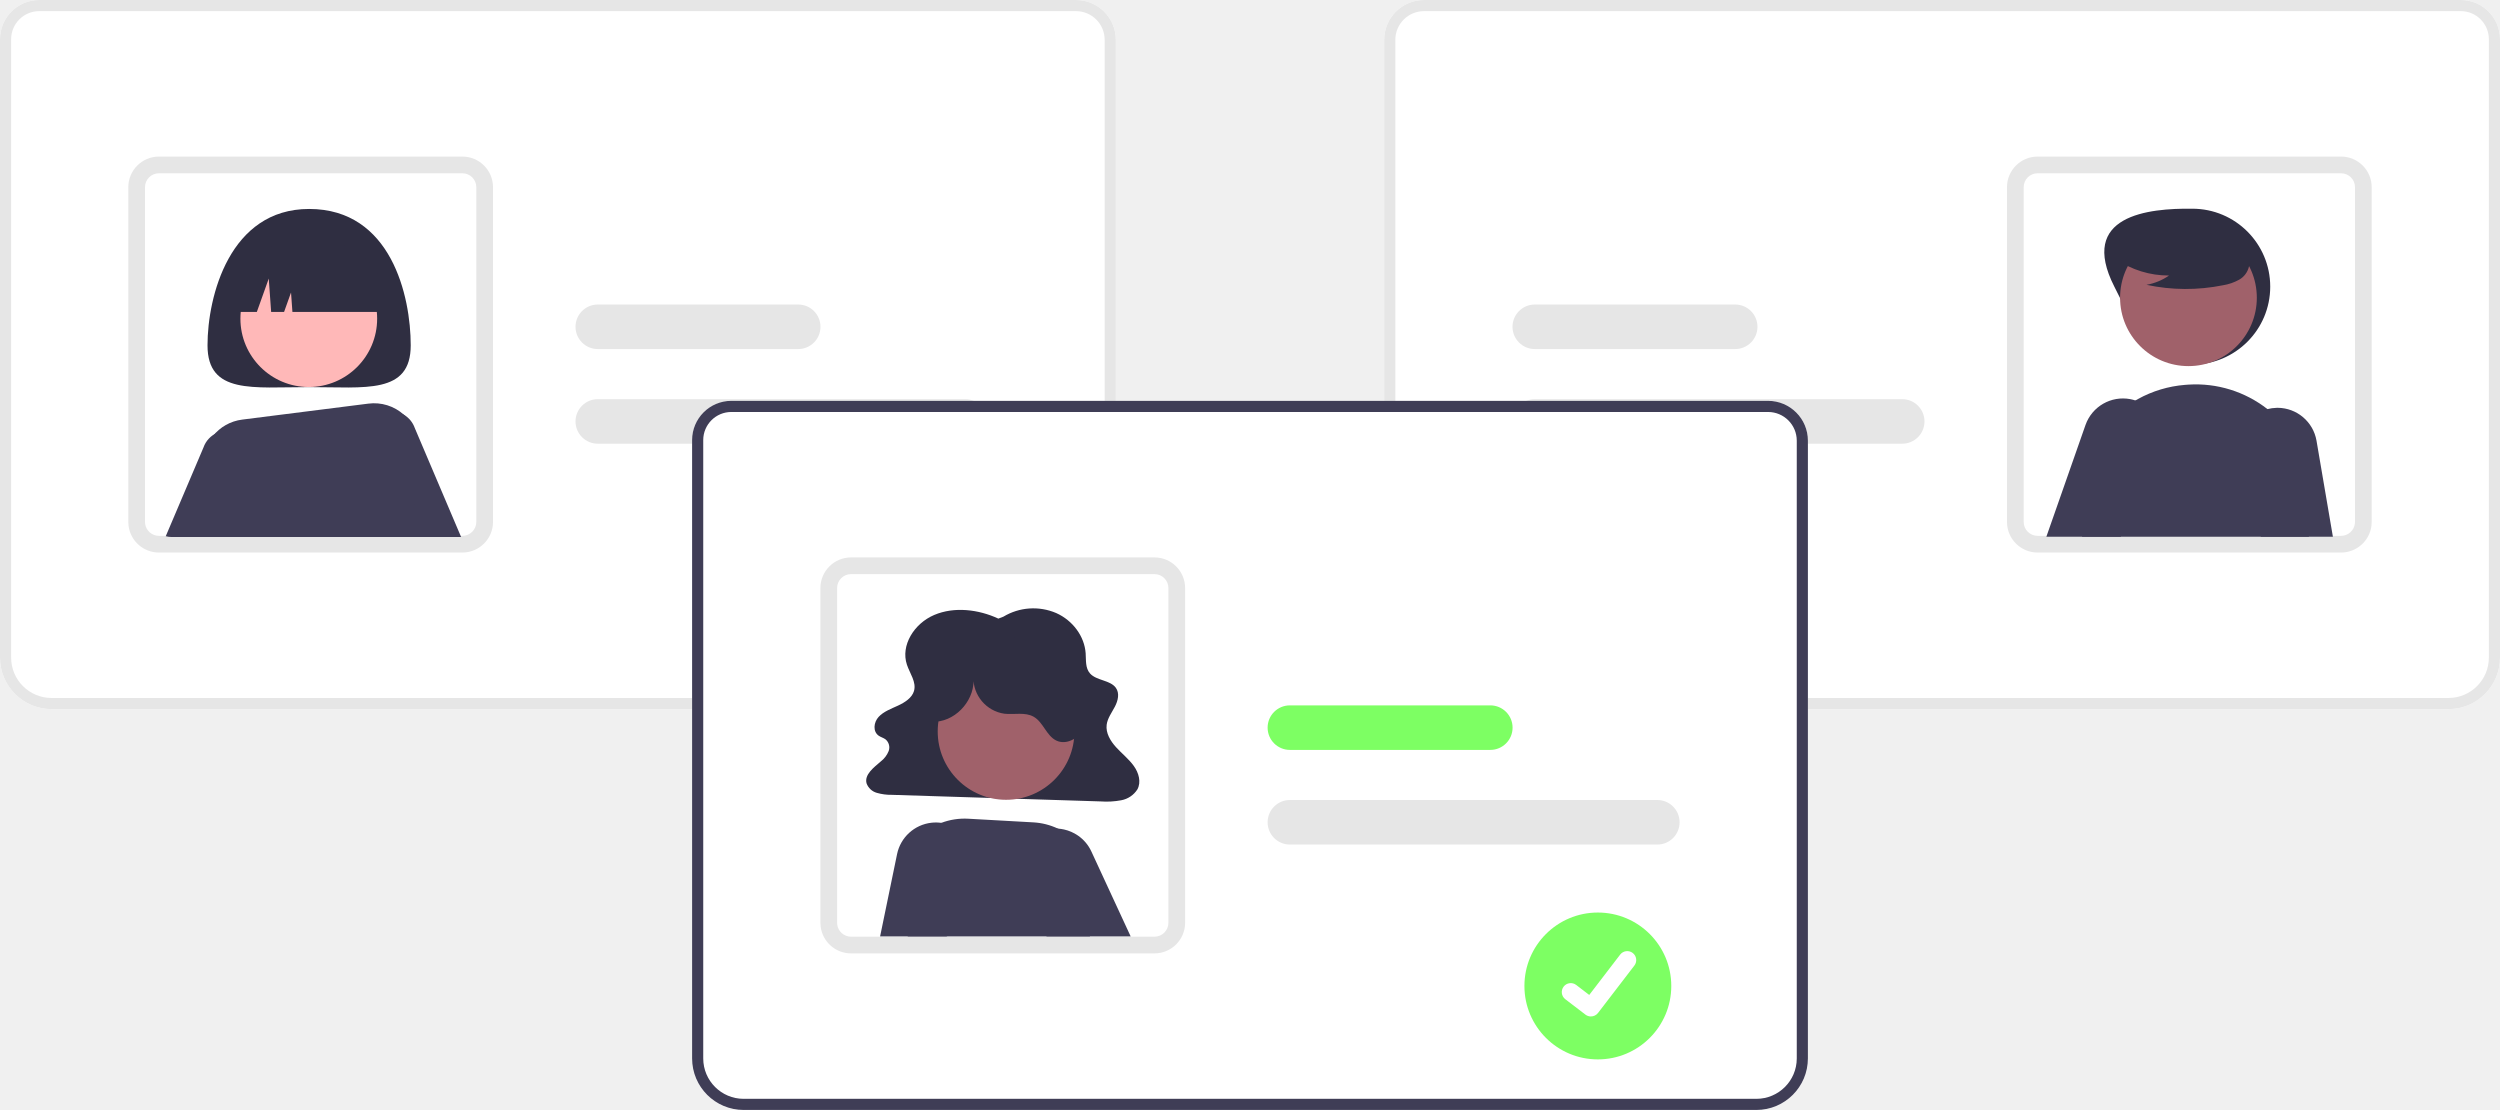
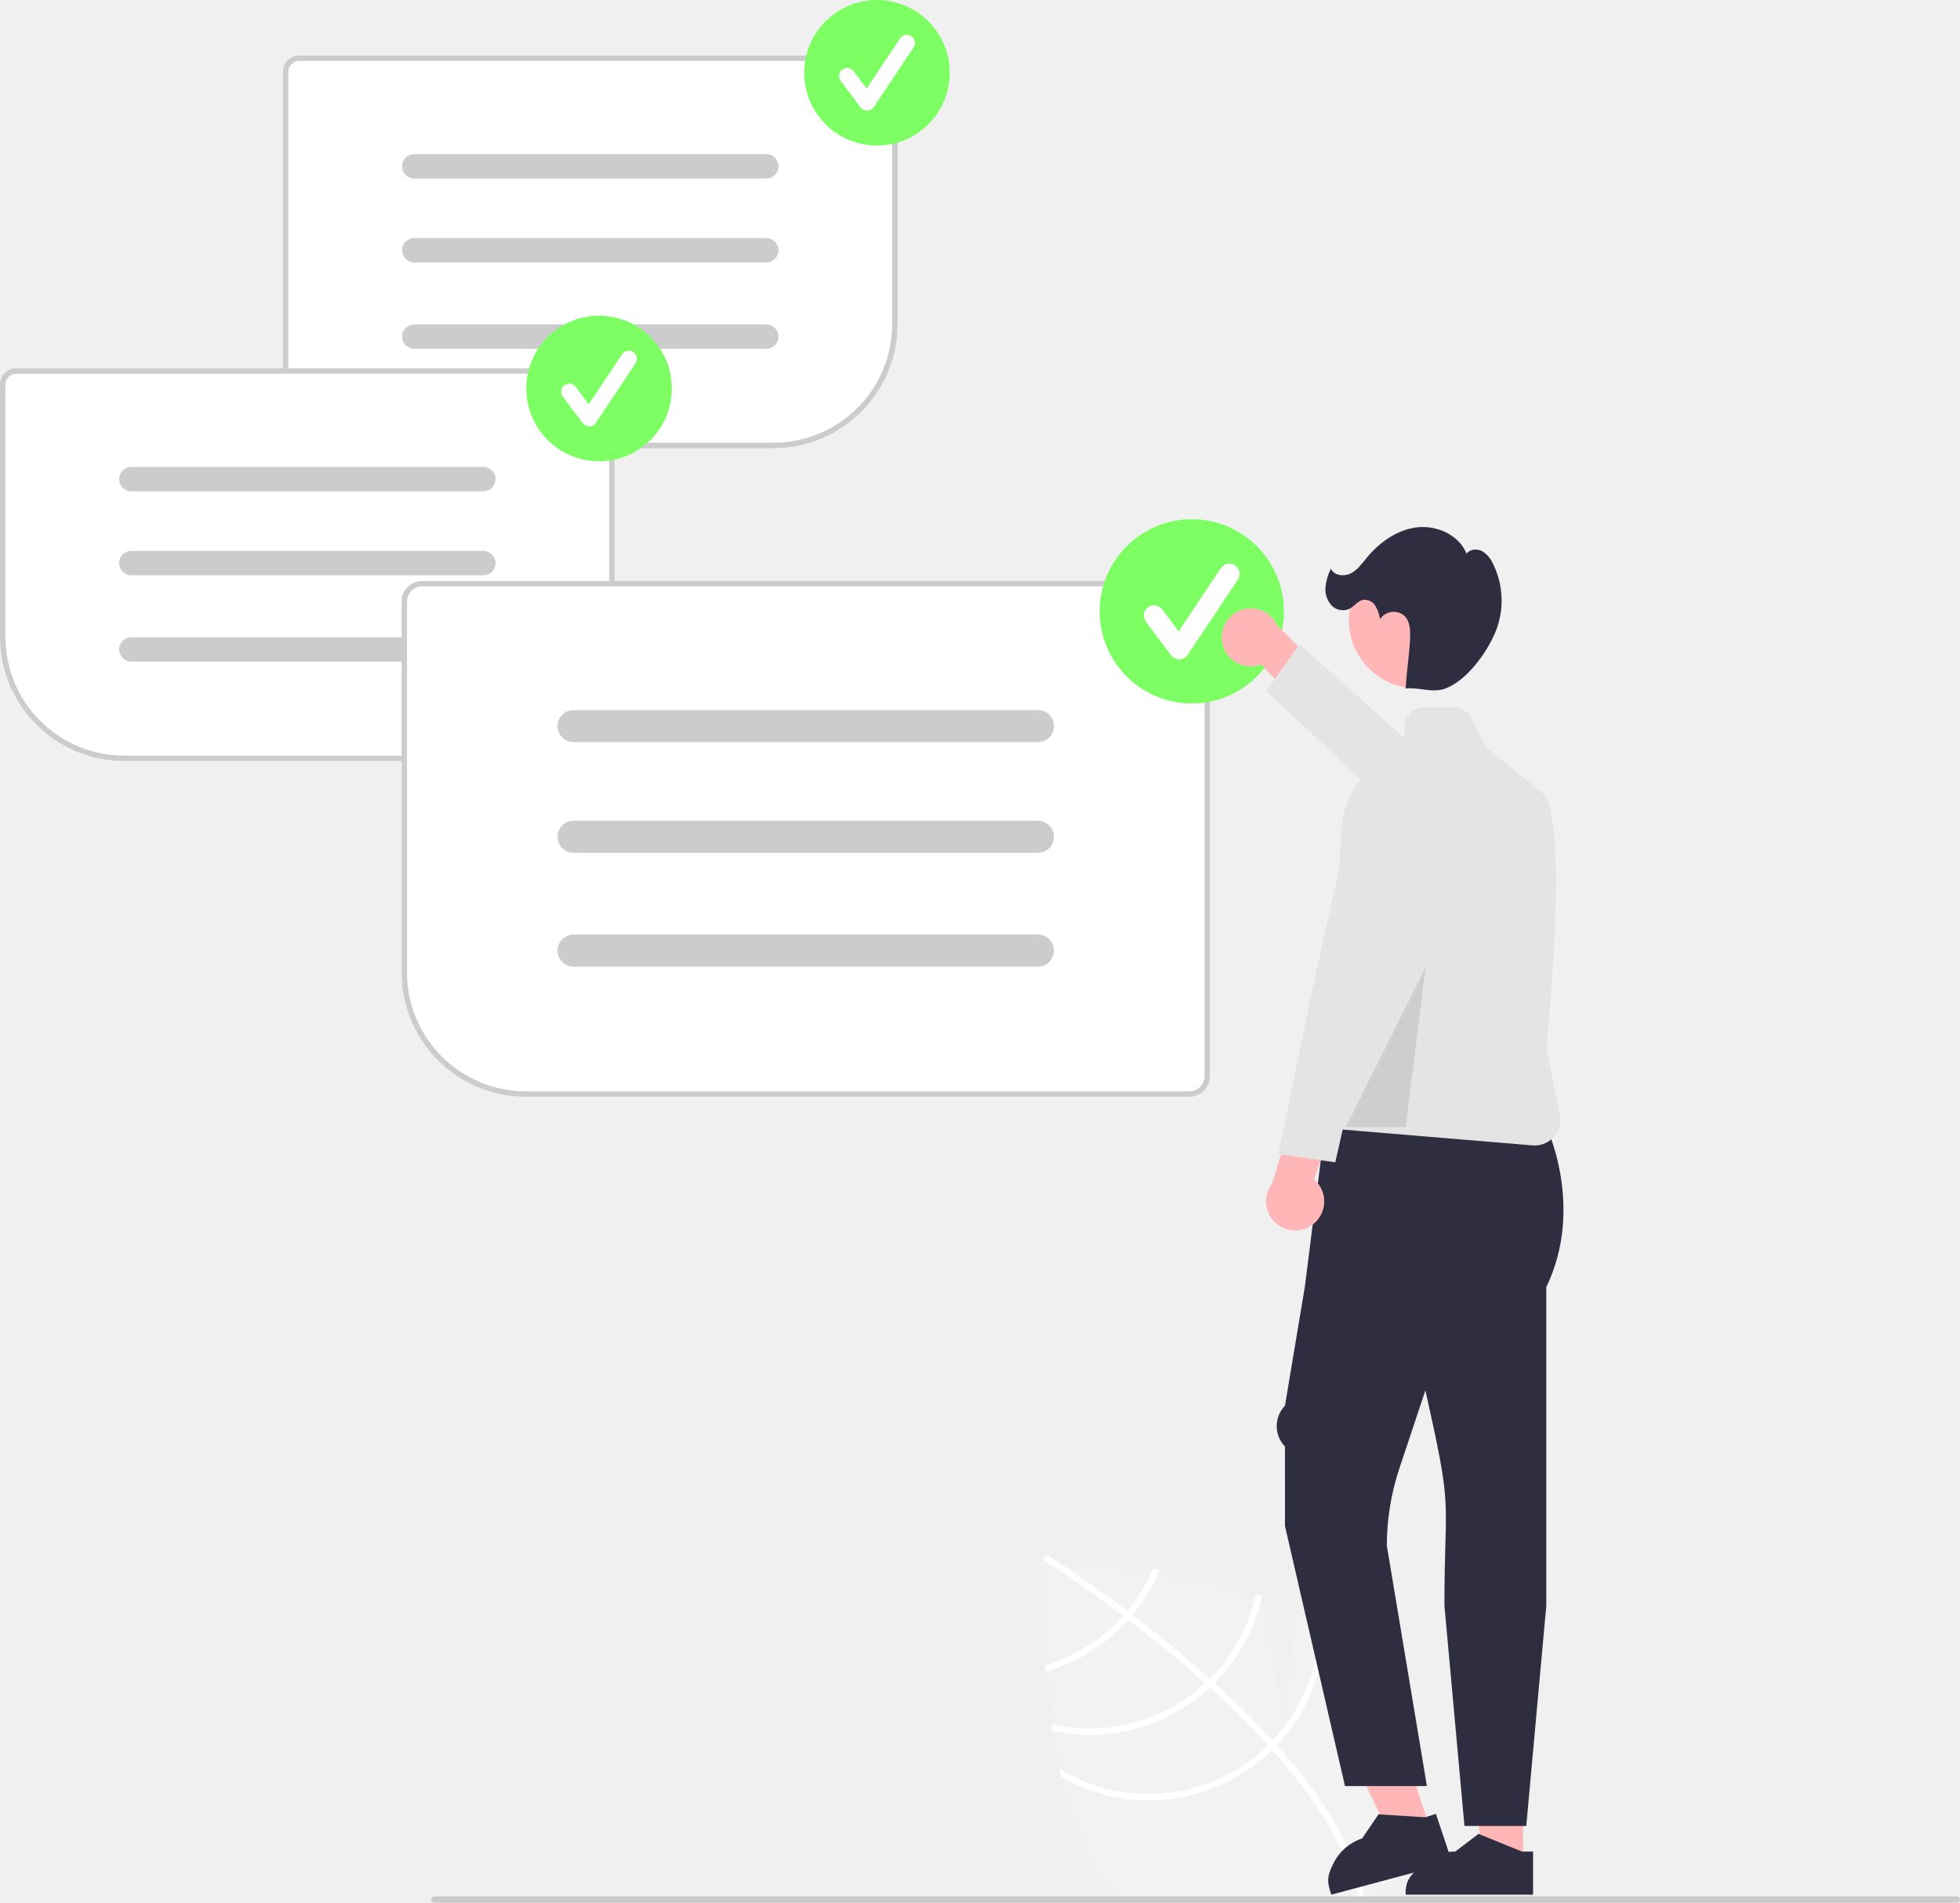
- <svg xmlns="http://www.w3.org/2000/svg" data-name="Layer 1" width="898.098" height="398.742" viewBox="0 0 898.098 398.742">
-   <path d="M533.289,505.371H169.451a18.521,18.521,0,0,1-18.5-18.5V264.717a14.104,14.104,0,0,1,14.088-14.088H537.492a14.313,14.313,0,0,1,14.297,14.297V486.871A18.521,18.521,0,0,1,533.289,505.371Z" transform="translate(-150.9509 -250.6289)" fill="#fff" />
-   <path d="M533.289,505.371H169.451a18.521,18.521,0,0,1-18.5-18.5V264.717a14.104,14.104,0,0,1,14.088-14.088H537.492a14.313,14.313,0,0,1,14.297,14.297V486.871A18.521,18.521,0,0,1,533.289,505.371ZM165.039,254.629a10.1,10.1,0,0,0-10.088,10.088v222.154a14.517,14.517,0,0,0,14.5,14.5H533.289a14.517,14.517,0,0,0,14.5-14.5V264.926a10.309,10.309,0,0,0-10.297-10.297Z" transform="translate(-150.9509 -250.6289)" fill="#e6e6e6" />
-   <path d="M317.062,449.125h-109.02a11.018,11.018,0,0,1-10.905-9.563,9.975,9.975,0,0,1-.095-1.437v-120.25a11.012,11.012,0,0,1,11-11h109.02a11.012,11.012,0,0,1,11,11v120.25A11.012,11.012,0,0,1,317.062,449.125Zm-109.02-136.25a5.006,5.006,0,0,0-5,5v120.25a4.261,4.261,0,0,0,.038.615,5.015,5.015,0,0,0,4.962,4.385h109.02a5.006,5.006,0,0,0,5-5v-120.25a5.006,5.006,0,0,0-5-5Z" transform="translate(-150.9509 -250.6289)" fill="#e6e6e6" />
-   <path d="M497.698,410.025h-132a8,8,0,1,1,0-16h132a8,8,0,0,1,0,16Z" transform="translate(-150.9509 -250.6289)" fill="#e6e6e6" />
-   <path d="M437.698,376.025h-72a8,8,0,1,1,0-16h72a8,8,0,0,1,0,16Z" transform="translate(-150.9509 -250.6289)" fill="#e6e6e6" />
-   <path d="M298.499,374.695c0,17.673-16.342,15-36.5,15s-36.5,2.673-36.5-15,7.982-49,36.5-49C291.499,325.695,298.499,357.022,298.499,374.695Z" transform="translate(-150.9509 -250.6289)" fill="#2f2e41" />
-   <path d="M299.975,404.439a9.064,9.064,0,0,0-3.96-4.84,7.867,7.867,0,0,0-1.12-.57,9.054,9.054,0,0,0-11.98,11.47l14.54,33.05H316.605Z" transform="translate(-150.9509 -250.6289)" fill="#3f3d56" />
-   <path d="M236.525,406.239a9.055,9.055,0,0,0-12.49,5.17l-13.54,31.85a7.876,7.876,0,0,0,2.13.29h16.99l11.479-26.08A9.037,9.037,0,0,0,236.525,406.239Z" transform="translate(-150.9509 -250.6289)" fill="#3f3d56" />
-   <circle cx="110.926" cy="114.475" r="24.561" fill="#ffb8b8" />
-   <path d="M296.445,399.989c-.14-.13-.28-.27-.43-.39a15.953,15.953,0,0,0-12.75-3.97l-45.26,5.73a16.062,16.062,0,0,0-14.02,17.44c.62,6.98,1.62,15.79,3.22,24.75h71.5l2.63-30.56A16.035,16.035,0,0,0,296.445,399.989Z" transform="translate(-150.9509 -250.6289)" fill="#3f3d56" />
-   <path d="M233.499,362.695v0h9.714l4.286-12,.857,12h4.643l2.5-7,.5,7h34.5v0a26,26,0,0,0-26-26h-5A26,26,0,0,0,233.499,362.695Z" transform="translate(-150.9509 -250.6289)" fill="#2f2e41" />
-   <path d="M648.211,486.871V264.926a14.313,14.313,0,0,1,14.297-14.297h372.453a14.104,14.104,0,0,1,14.088,14.088v222.154a18.521,18.521,0,0,1-18.5,18.5H666.711A18.521,18.521,0,0,1,648.211,486.871Z" transform="translate(-150.9509 -250.6289)" fill="#fff" />
-   <path d="M648.211,486.871V264.926a14.313,14.313,0,0,1,14.297-14.297h372.453a14.104,14.104,0,0,1,14.088,14.088v222.154a18.521,18.521,0,0,1-18.5,18.5H666.711A18.521,18.521,0,0,1,648.211,486.871Zm14.297-232.242a10.309,10.309,0,0,0-10.297,10.297V486.871a14.517,14.517,0,0,0,14.5,14.5h363.838a14.517,14.517,0,0,0,14.5-14.5V264.717a10.1,10.1,0,0,0-10.088-10.088Z" transform="translate(-150.9509 -250.6289)" fill="#e6e6e6" />
-   <path d="M871.938,438.125v-120.25a11.012,11.012,0,0,1,11-11h109.02a11.012,11.012,0,0,1,11,11v120.25a9.975,9.975,0,0,1-.095,1.437,11.018,11.018,0,0,1-10.905,9.563h-109.02A11.012,11.012,0,0,1,871.938,438.125Zm11-125.25a5.006,5.006,0,0,0-5,5v120.25a5.006,5.006,0,0,0,5,5h109.02a5.015,5.015,0,0,0,4.962-4.385,4.261,4.261,0,0,0,.038-.615v-120.25a5.006,5.006,0,0,0-5-5Z" transform="translate(-150.9509 -250.6289)" fill="#e6e6e6" />
-   <path d="M694.302,402.025a8.009,8.009,0,0,1,8-8h132a8,8,0,1,1,0,16h-132A8.009,8.009,0,0,1,694.302,402.025Z" transform="translate(-150.9509 -250.6289)" fill="#e6e6e6" />
-   <path d="M694.302,368.025a8.009,8.009,0,0,1,8-8h72a8,8,0,1,1,0,16h-72A8.009,8.009,0,0,1,694.302,368.025Z" transform="translate(-150.9509 -250.6289)" fill="#e6e6e6" />
-   <path d="M910.505,353.605c7.011,13.784,12.536,28,28,28a28,28,0,0,0,0-56C922.79,325.408,897.457,327.949,910.505,353.605Z" transform="translate(-150.9509 -250.6289)" fill="#2f2e41" />
-   <circle cx="786.177" cy="106.96" r="24.561" fill="#a0616a" />
-   <path d="M970.66,402.359a42.79,42.79,0,0,0-5.15-4.76,41.725,41.725,0,0,0-28.39-8.8q-.615.03-1.23.09a41.825,41.825,0,0,0-30.16,16.64,42.346,42.346,0,0,0-7.52,34.15c.27,1.25.51,2.51.74,3.77h81.42l.94-6.3A42.094,42.094,0,0,0,970.66,402.359Z" transform="translate(-150.9509 -250.6289)" fill="#3f3d56" />
-   <path d="M983.13,408.929a14.254,14.254,0,0,0-13.93-11.8c-.13,0-.27.01-.4.01a14.347,14.347,0,0,0-3.29.46,14.2,14.2,0,0,0-10.06,17.43l7.69,28.42H989.02Z" transform="translate(-150.9509 -250.6289)" fill="#3f3d56" />
-   <path d="M926.18,401.479a14.175,14.175,0,0,0-4.09-4.88,13.769,13.769,0,0,0-4.02-2.1,13.358,13.358,0,0,0-1.81-.48,14.272,14.272,0,0,0-16.1,9.24l-14.08,40.19H912.8l13.63-29.56A14.091,14.091,0,0,0,926.18,401.479Z" transform="translate(-150.9509 -250.6289)" fill="#3f3d56" />
-   <path d="M911.064,343.708a33.405,33.405,0,0,0,19.091,5.9,20.471,20.471,0,0,1-8.114,3.338,67.359,67.359,0,0,0,27.514.155,17.807,17.807,0,0,0,5.76-1.978,7.289,7.289,0,0,0,3.555-4.755c.604-3.449-2.083-6.582-4.876-8.693A35.967,35.967,0,0,0,923.77,331.635c-3.376.873-6.759,2.347-8.951,5.059s-2.843,6.891-.753,9.684Z" transform="translate(-150.9509 -250.6289)" fill="#2f2e41" />
-   <path d="M781.919,649.371H418.081a18.521,18.521,0,0,1-18.5-18.5V408.717a14.104,14.104,0,0,1,14.088-14.088H786.122a14.313,14.313,0,0,1,14.297,14.297V630.871A18.521,18.521,0,0,1,781.919,649.371Z" transform="translate(-150.9509 -250.6289)" fill="#fff" />
-   <path d="M781.919,649.371H418.081a18.521,18.521,0,0,1-18.5-18.5V408.717a14.104,14.104,0,0,1,14.088-14.088H786.122a14.313,14.313,0,0,1,14.297,14.297V630.871A18.521,18.521,0,0,1,781.919,649.371ZM413.669,398.629a10.1,10.1,0,0,0-10.088,10.088v222.154a14.517,14.517,0,0,0,14.5,14.5H781.919a14.517,14.517,0,0,0,14.5-14.5V408.926a10.309,10.309,0,0,0-10.297-10.297Z" transform="translate(-150.9509 -250.6289)" fill="#3f3d56" />
-   <path d="M565.692,593.125h-109.02a11.018,11.018,0,0,1-10.905-9.563,9.976,9.976,0,0,1-.095-1.437v-120.25a11.012,11.012,0,0,1,11-11h109.02a11.012,11.012,0,0,1,11,11v120.25A11.012,11.012,0,0,1,565.692,593.125Zm-109.02-136.25a5.006,5.006,0,0,0-5,5v120.25a4.262,4.262,0,0,0,.038.615,5.015,5.015,0,0,0,4.962,4.385h109.02a5.006,5.006,0,0,0,5-5v-120.25a5.006,5.006,0,0,0-5-5Z" transform="translate(-150.9509 -250.6289)" fill="#e6e6e6" />
-   <path d="M509.599,472.859c-7.097-3.302-15.81-4.384-23.032-1.316s-12.145,10.932-9.809,17.891c1.059,3.155,3.47,6.258,2.531,9.445-.723,2.453-3.245,4.072-5.723,5.224s-5.187,2.12-6.978,4.062-2.165,5.285.073,6.791c.737.496,1.659.732,2.374,1.254a3.772,3.772,0,0,1,1.164,4.222,8.893,8.893,0,0,1-2.851,3.751c-2.541,2.191-5.898,4.698-5.109,7.809a5.478,5.478,0,0,0,3.697,3.458,18.367,18.367,0,0,0,5.427.716l74.966,2.362a28.423,28.423,0,0,0,7.402-.413,8.762,8.762,0,0,0,5.813-3.905c1.436-2.657.493-5.931-1.28-8.412s-4.282-4.439-6.355-6.717-3.769-5.123-3.404-8.067c.293-2.357,1.847-4.395,2.963-6.537s1.764-4.818.319-6.789c-2.037-2.777-6.927-2.526-9.243-5.113-1.748-1.953-1.41-4.763-1.584-7.281-.418-6.057-4.611-11.776-10.58-14.433a20.831,20.831,0,0,0-18.953,1.291Z" transform="translate(-150.9509 -250.6289)" fill="#2f2e41" />
-   <circle cx="361.422" cy="262.756" r="24.561" fill="#a0616a" />
-   <path d="M544.619,569.665a23.788,23.788,0,0,0-12.68-20.9c-.31-.17-.63-.32-.95-.47a23.619,23.619,0,0,0-8.81-2.24l-23.38-1.31a23.6,23.6,0,0,0-9.7,1.49,22.661,22.661,0,0,0-2.21.96,23.54,23.54,0,0,0-6.12,4.35,23.806,23.806,0,0,0-7.06,17.94l.42,9.91,2.94,7.63h65.37a17.96,17.96,0,0,0,2.1-3.18A15.919,15.919,0,0,0,544.619,569.665Z" transform="translate(-150.9509 -250.6289)" fill="#3f3d56" />
-   <path d="M543.019,556.525a14.143,14.143,0,0,0-4.84-5.74,14.451,14.451,0,0,0-5.01-2.18,14.665,14.665,0,0,0-2.18-.31,14.087,14.087,0,0,0-4.3.37,14.274,14.274,0,0,0-9.19,20.49l8.99,17.02.45.85H557.13Z" transform="translate(-150.9509 -250.6289)" fill="#3f3d56" />
-   <path d="M493.609,547.655a14.341,14.341,0,0,0-4.51-1.42,13.898,13.898,0,0,0-3.53-.05,14.257,14.257,0,0,0-12.36,11.29l-6.09,29.55h23.82l4.45-1.82,5.54-21.26A14.32,14.32,0,0,0,493.609,547.655Z" transform="translate(-150.9509 -250.6289)" fill="#3f3d56" />
-   <path d="M487.246,509.893c7.756-.623,14.196-8.371,13.39-16.111A13.009,13.009,0,0,0,511.777,507.028c3.558.392,7.458-.684,10.555,1.11,3.43,1.988,4.528,6.816,8.101,8.533,3.453,1.659,7.838-.604,9.543-4.033s1.287-7.55.157-11.21a31.652,31.652,0,0,0-52.69-12.975c-3.261,3.28-5.851,7.461-6.271,12.068s1.717,9.605,5.854,11.675Z" transform="translate(-150.9509 -250.6289)" fill="#2f2e41" />
-   <path d="M746.328,554.025h-132a8,8,0,1,1,0-16h132a8,8,0,0,1,0,16Z" transform="translate(-150.9509 -250.6289)" fill="#e6e6e6" />
-   <path d="M686.328,520.025h-72a8,8,0,1,1,0-16h72a8,8,0,0,1,0,16Z" transform="translate(-150.9509 -250.6289)" fill="#7dff63" />
-   <path d="M724.961,578.449a26.378,26.378,0,0,0-0,52.756h0a26.378,26.378,0,0,0,0-52.756Z" transform="translate(-150.9509 -250.6289)" fill="#7dff63" />
-   <path id="f276b720-7c73-4755-84a7-b208d54eb1fc-410" data-name="Path 395" d="M722.458,615.782a3.201,3.201,0,0,1-1.926-.64l-.034-.026-7.254-5.549a3.224,3.224,0,0,1,3.923-5.117l4.699,3.603,11.103-14.485a3.222,3.222,0,0,1,4.518-.597l.001.001-.069.096.071-.096a3.226,3.226,0,0,1,.596,4.519l-13.059,17.03a3.224,3.224,0,0,1-2.564,1.257Z" transform="translate(-150.9509 -250.6289)" fill="#fff" />
+ <svg xmlns="http://www.w3.org/2000/svg" data-name="Layer 1" width="726.423" height="705.12" viewBox="0 0 726.423 705.12">
+   <path d="M745.618,799.922c-.76.8-1.55,1.59-2.35,2.38H652.047c-.75-.77-1.49-1.56-2.23-2.38-.03-.03-.06-.07-.09-.1-9.91-10.98-16.15-26.94-20.04-43.77-.25-1.02-.47-2.05-.69-3.09-1.02-4.73-1.85-9.51-2.53-14.25-.12-.82-.24-1.64-.34-2.46-.92-6.81-1.54-13.51-1.94-19.8-.05-.81-.1-1.6-.15-2.39a324.829,324.829,0,0,1-.02-37.6s.12,0,.35.01c.67.03,2.28.1,4.65.24,6.53.4,18.85,1.4,33.34,3.76.79.13,1.59.27,2.39.41a252.149,252.149,0,0,1,36.17,8.76c.74.25,1.47.5,2.21.75l.01.05,9.07,45.51,3.76-40.51c2.99,1.35,5.9,2.79,8.69,4.33.78.43,1.54.86,2.29,1.3a72.111,72.111,0,0,1,17.17,13.54C773.868,747.582,767.497,777.052,745.618,799.922Z" transform="translate(-235.8247 -97.18208)" fill="#f2f2f2" />
+   <path d="M707.497,742.215l1.581,1.752c18.279,20.458,29.188,39.448,32.549,56.719.053.251.09.501.144.752l-1.169.222-1.127.199c-3.43-18.83-16.201-38.296-32.14-56.144-.508-.58-1.024-1.169-1.557-1.742-6.814-7.496-14.14-14.687-21.548-21.411-.569-.525-1.154-1.052-1.739-1.578-9.824-8.825-19.707-16.808-28.521-23.538-.621-.478-1.25-.949-1.872-1.411-14.965-11.329-26.577-18.839-29.165-20.485-.312-.206-.489-.315-.529-.341l.613-.978.001-.017.621-.986c.04.027.634.388,1.706,1.088,4.028,2.597,14.856,9.744,28.326,19.905.605.461,1.235.932,1.855,1.41,7.158,5.454,14.988,11.703,22.894,18.543q2.983,2.572,5.818,5.137c.594.518,1.179,1.045,1.748,1.57Q698,731.781,707.497,742.215Z" transform="translate(-235.8247 -97.18208)" fill="#fff" />
+   <path d="M663.218,678.532c-.27.65-.56,1.3-.86,1.94a62.382,62.382,0,0,1-8.69,13.75c-.51.6-1.03,1.21-1.57,1.81q-2.19,2.415-4.66,4.67a62.595,62.595,0,0,1-23.4,13.36c-.28.09-.55.18-.83.26.05.79.1,1.57.15,2.38.28-.08.55-.16.83-.25a64.849,64.849,0,0,0,24.81-14.02,66.938,66.938,0,0,0,4.97-4.99c.54-.59,1.06-1.2,1.56-1.81a64.419,64.419,0,0,0,9.22-14.75c.28-.64.56-1.28.83-1.93C664.778,678.812,663.988,678.672,663.218,678.532Z" transform="translate(-235.8247 -97.18208)" fill="#fff" />
+   <path d="M701.328,687.872c-.12.59-.26,1.18-.41,1.77a62.564,62.564,0,0,1-16.68,29.67c-.57.57-1.15,1.13-1.75,1.67-.17.17-.36.35-.54.51a63.024,63.024,0,0,1-55.82,14.76c-.23-.04-.47-.1-.7-.15.12.82.23,1.65.36,2.47.23.05.45.1.68.14a65.359,65.359,0,0,0,57.04-15.49c.24-.22.49-.43.72-.66.6-.56,1.18-1.12,1.76-1.68a65.028,65.028,0,0,0,17.15-30.44q.225-.9.42-1.8C702.817,688.382,702.078,688.122,701.328,687.872Z" transform="translate(-235.8247 -97.18208)" fill="#fff" />
+   <path d="M724.658,698.082c.01.56.01,1.13,0,1.69a62.703,62.703,0,0,1-17.16,42.44c-.56.6-1.14,1.18-1.72,1.76-.63.61-1.26,1.22-1.91,1.8a63.162,63.162,0,0,1-74.87,7.19,6.713,6.713,0,0,1-.58-.34c.24,1.06.48,2.1.74,3.14.18.1.35.2.53.29a65.505,65.505,0,0,0,75.74-8.54c.65-.59,1.3-1.18,1.91-1.8.6-.57,1.17-1.15,1.74-1.75a65.251,65.251,0,0,0,17.87-42.89q.03-.81.03-1.62C726.218,698.982,725.437,698.532,724.658,698.082Z" transform="translate(-235.8247 -97.18208)" fill="#fff" />
+   <path d="M522.492,262.76H346.707a5.524,5.524,0,0,1-5.518-5.518V123.768a5.524,5.524,0,0,1,5.518-5.518H562.475a5.524,5.524,0,0,1,5.518,5.518v93.493A45.551,45.551,0,0,1,522.492,262.76Z" transform="translate(-235.8247 -97.18208)" fill="#fff" />
+   <path d="M522.492,263.26H346.707a6.025,6.025,0,0,1-6.018-6.018V123.768a6.025,6.025,0,0,1,6.018-6.018H562.475a6.024,6.024,0,0,1,6.018,6.018v93.493A46.052,46.052,0,0,1,522.492,263.26ZM346.707,119.75a4.023,4.023,0,0,0-4.018,4.018v133.475a4.022,4.022,0,0,0,4.018,4.018H522.492a44.05,44.05,0,0,0,44-44V123.768a4.023,4.023,0,0,0-4.018-4.018Z" transform="translate(-235.8247 -97.18208)" fill="#ccc" />
+   <path d="M519.823,163.327H389.358a4.516,4.516,0,0,1,0-9.032H519.823a4.516,4.516,0,0,1,0,9.032Z" transform="translate(-235.8247 -97.18208)" fill="#ccc" />
+   <path d="M519.823,194.437H389.358a4.516,4.516,0,0,1,0-9.032H519.823a4.516,4.516,0,1,1,0,9.032Z" transform="translate(-235.8247 -97.18208)" fill="#ccc" />
+   <path d="M519.823,226.437H389.358a4.516,4.516,0,0,1,0-9.032H519.823a4.516,4.516,0,1,1,0,9.032Z" transform="translate(-235.8247 -97.18208)" fill="#ccc" />
+   <circle cx="325.03" cy="26.968" r="26.969" fill="#7dff63" />
+   <path d="M557.176,138.186a2.999,2.999,0,0,1-2.4-1.2l-7.357-9.81a3,3,0,1,1,4.8-3.6l4.813,6.417,12.363-18.544a3,3,0,1,1,4.992,3.328L559.672,136.851a3.001,3.001,0,0,1-2.413,1.335C557.231,138.186,557.203,138.186,557.176,138.186Z" transform="translate(-235.8247 -97.18208)" fill="#fff" />
+   <path d="M457.61,378.689H281.825a45.551,45.551,0,0,1-45.5-45.5V239.696a5.525,5.525,0,0,1,5.518-5.518H457.61a5.525,5.525,0,0,1,5.518,5.518v133.475A5.525,5.525,0,0,1,457.61,378.689Z" transform="translate(-235.8247 -97.18208)" fill="#fff" />
+   <path d="M457.61,379.189H281.825a46.052,46.052,0,0,1-46-46V239.696a6.025,6.025,0,0,1,6.018-6.018H457.61a6.025,6.025,0,0,1,6.018,6.018v133.475A6.025,6.025,0,0,1,457.61,379.189ZM241.843,235.678a4.023,4.023,0,0,0-4.018,4.018v93.493a44.05,44.05,0,0,0,44,44H457.61a4.023,4.023,0,0,0,4.018-4.018V239.696a4.023,4.023,0,0,0-4.018-4.018Z" transform="translate(-235.8247 -97.18208)" fill="#ccc" />
+   <path d="M414.959,279.255H284.494a4.516,4.516,0,1,1,0-9.032H414.959a4.516,4.516,0,1,1,0,9.032Z" transform="translate(-235.8247 -97.18208)" fill="#ccc" />
+   <path d="M414.959,310.366H284.494a4.516,4.516,0,0,1,0-9.032H414.959a4.516,4.516,0,1,1,0,9.032Z" transform="translate(-235.8247 -97.18208)" fill="#ccc" />
+   <path d="M414.959,342.366H284.494a4.516,4.516,0,0,1,0-9.032H414.959a4.516,4.516,0,1,1,0,9.032Z" transform="translate(-235.8247 -97.18208)" fill="#ccc" />
+   <circle cx="222.03" cy="143.969" r="26.969" fill="#7dff63" />
+   <path d="M454.176,255.186a2.999,2.999,0,0,1-2.4-1.2l-7.357-9.81a3,3,0,1,1,4.8-3.6l4.813,6.417,12.363-18.544a3,3,0,0,1,4.992,3.328L456.672,253.851a3.001,3.001,0,0,1-2.413,1.335C454.231,255.186,454.203,255.186,454.176,255.186Z" transform="translate(-235.8247 -97.18208)" fill="#fff" />
+   <path d="M676.635,503.103H430.671a45.551,45.551,0,0,1-45.5-45.5V320.089a7.121,7.121,0,0,1,7.113-7.113H676.635a7.121,7.121,0,0,1,7.112,7.113V495.989A7.121,7.121,0,0,1,676.635,503.103Z" transform="translate(-235.8247 -97.18208)" fill="#fff" />
+   <path d="M676.635,503.603H430.671a46.052,46.052,0,0,1-46-46V320.089a7.621,7.621,0,0,1,7.613-7.613H676.635a7.621,7.621,0,0,1,7.612,7.613V495.989A7.621,7.621,0,0,1,676.635,503.603ZM392.284,314.476a5.619,5.619,0,0,0-5.613,5.613V457.603a44.05,44.05,0,0,0,44,44H676.635a5.619,5.619,0,0,0,5.612-5.613V320.089a5.619,5.619,0,0,0-5.612-5.613Z" transform="translate(-235.8247 -97.18208)" fill="#ccc" />
+   <path d="M620.426,372.222H448.492a5.952,5.952,0,1,1,0-11.903H620.426a5.952,5.952,0,1,1,0,11.903Z" transform="translate(-235.8247 -97.18208)" fill="#ccc" />
+   <path d="M620.426,413.221H448.492a5.952,5.952,0,1,1,0-11.903H620.426a5.952,5.952,0,1,1,0,11.903Z" transform="translate(-235.8247 -97.18208)" fill="#ccc" />
+   <path d="M620.426,455.393H448.492a5.952,5.952,0,1,1,0-11.903H620.426a5.952,5.952,0,1,1,0,11.903Z" transform="translate(-235.8247 -97.18208)" fill="#ccc" />
+   <circle cx="441.703" cy="226.559" r="34.139" fill="#7dff63" />
+   <path d="M672.871,341.509a3.796,3.796,0,0,1-3.038-1.519l-9.314-12.418a3.797,3.797,0,1,1,6.076-4.557l6.093,8.124L688.339,307.664a3.798,3.798,0,0,1,6.319,4.213l-18.627,27.941a3.799,3.799,0,0,1-3.054,1.69C672.941,341.508,672.906,341.509,672.871,341.509Z" transform="translate(-235.8247 -97.18208)" fill="#fff" />
+   <polygon points="530.145 677.866 516.256 682.511 491.729 631.148 512.229 624.292 530.145 677.866" fill="#ffb6b6" />
+   <path d="M774.015,787.327l-44.785,11.978-.189-.566c-1.557-4.656-1.208-6.641.984-11.034a18.261,18.261,0,0,1,10.618-9.228l.001-0,6.105-8.942,17.339,1.102,3.909-1.307Z" transform="translate(-235.8247 -97.18208)" fill="#2f2e41" />
+   <polygon points="564.461 690.925 549.816 690.925 542.848 634.435 564.464 634.436 564.461 690.925" fill="#ffb6b6" />
+   <path d="M804.021,799.304l-47.223-.002v-.597c0-4.91,1.912-6.526,5.384-9.997a18.261,18.261,0,0,1,12.996-5.383h.001l8.626-6.544,16.094,6.545,4.122 0Z" transform="translate(-235.8247 -97.18208)" fill="#2f2e41" />
+   <path d="M688.824,335.498a10.696,10.696,0,0,0,14.37,7.907l16.908,17.652,13.233-7.658-24.227-24.593a10.754,10.754,0,0,0-20.283,6.692Z" transform="translate(-235.8247 -97.18208)" fill="#ffb6b6" />
+   <polygon points="562.421 327.072 570.043 319.186 525.965 278.363 481.602 238.751 469.315 256.113 515.804 299.507 562.421 327.072" fill="#e4e4e4" />
+   <path d="M771.163,692.156c0-9.911.196-16.979.354-22.66.461-16.623.585-21.092-5.776-49.719l-1.634-7.352-9.635,28.904a90.541,90.541,0,0,0-4.657,28.596l14.855,89.132H734.307L712.07,662.697l-.01-29.475a10.873,10.873,0,0,1,0-15.112l7.388-44.159,7.478-59.513h81.907s14.455,29.962.09,59.682l-.002,118.073-7.422,81.64H778.586Z" transform="translate(-235.8247 -97.18208)" fill="#2f2e41" />
+   <path d="M803.825,521.641l-76.613-6.384-.398-.033,6.114-110.054a34.611,34.611,0,0,1,23.459-30.986v-7.702a7.198,7.198,0,0,1,7.19-7.19h11.194a7.151,7.151,0,0,1,6.431,3.974l5.474,10.947,20.699,16.559c10.223,8.179,1.995,90.176,1.553,94.503l5.006,25.031a9.505,9.505,0,0,1-9.297,11.368Q804.233,521.674,803.825,521.641Z" transform="translate(-235.8247 -97.18208)" fill="#e4e4e4" />
+   <path d="M722.692,550.699a10.696,10.696,0,0,0,.202-16.4l7.601-23.231-12.991-8.062-10.274,32.957a10.754,10.754,0,0,0,15.461,14.736Z" transform="translate(-235.8247 -97.18208)" fill="#ffb6b6" />
+   <polygon points="513.585 295.588 503.038 292.072 487.804 360.04 473.773 427.634 494.876 430.739 511.241 358.868 513.585 295.588" fill="#e4e4e4" />
+   <circle cx="525.103" cy="229.914" r="25.162" fill="#ffb6b6" />
+   <path d="M727.072,314.773a18.894,18.894,0,0,1,2.014-6.833c1.176,2.558,4.845,3.002,7.357,1.729,2.512-1.273,4.194-3.691,5.989-5.86,4.736-5.724,11.248-10.367,18.629-11.213,7.381-.846,15.516,2.88,18.305,9.766,1.251-1.738,3.922-1.931,5.81-.921a10.45,10.45,0,0,1,4.076,4.829,30.766,30.766,0,0,1,1.023,24.617c-3.108,7.865-10.783,18.461-18.701,21.429-4.807,1.802-9.663-.504-14.776,0,.268-5.58,1.35-12.464,1.617-18.044.147-3.056.168-6.475-1.919-8.711a6.025,6.025,0,0,0-9.192,1.073,13.842,13.842,0,0,0-1.726-4.921,4.708,4.708,0,0,0-4.42-2.264c-2.135.35-3.453,2.541-5.413,3.459a5.882,5.882,0,0,1-6.537-1.499A8.894,8.894,0,0,1,727.072,314.773Z" transform="translate(-235.8247 -97.18208)" fill="#2f2e41" />
+   <polygon points="528.36 358.563 498.809 417.665 520.973 417.665 528.36 358.563" opacity="0.1" />
+   <path d="M962.247,801.112a1.186,1.186,0,0,1-1.19,1.19h-564.29a1.19,1.19,0,0,1,0-2.38h564.29A1.186,1.186,0,0,1,962.247,801.112Z" transform="translate(-235.8247 -97.18208)" fill="#cacaca" />
</svg>
